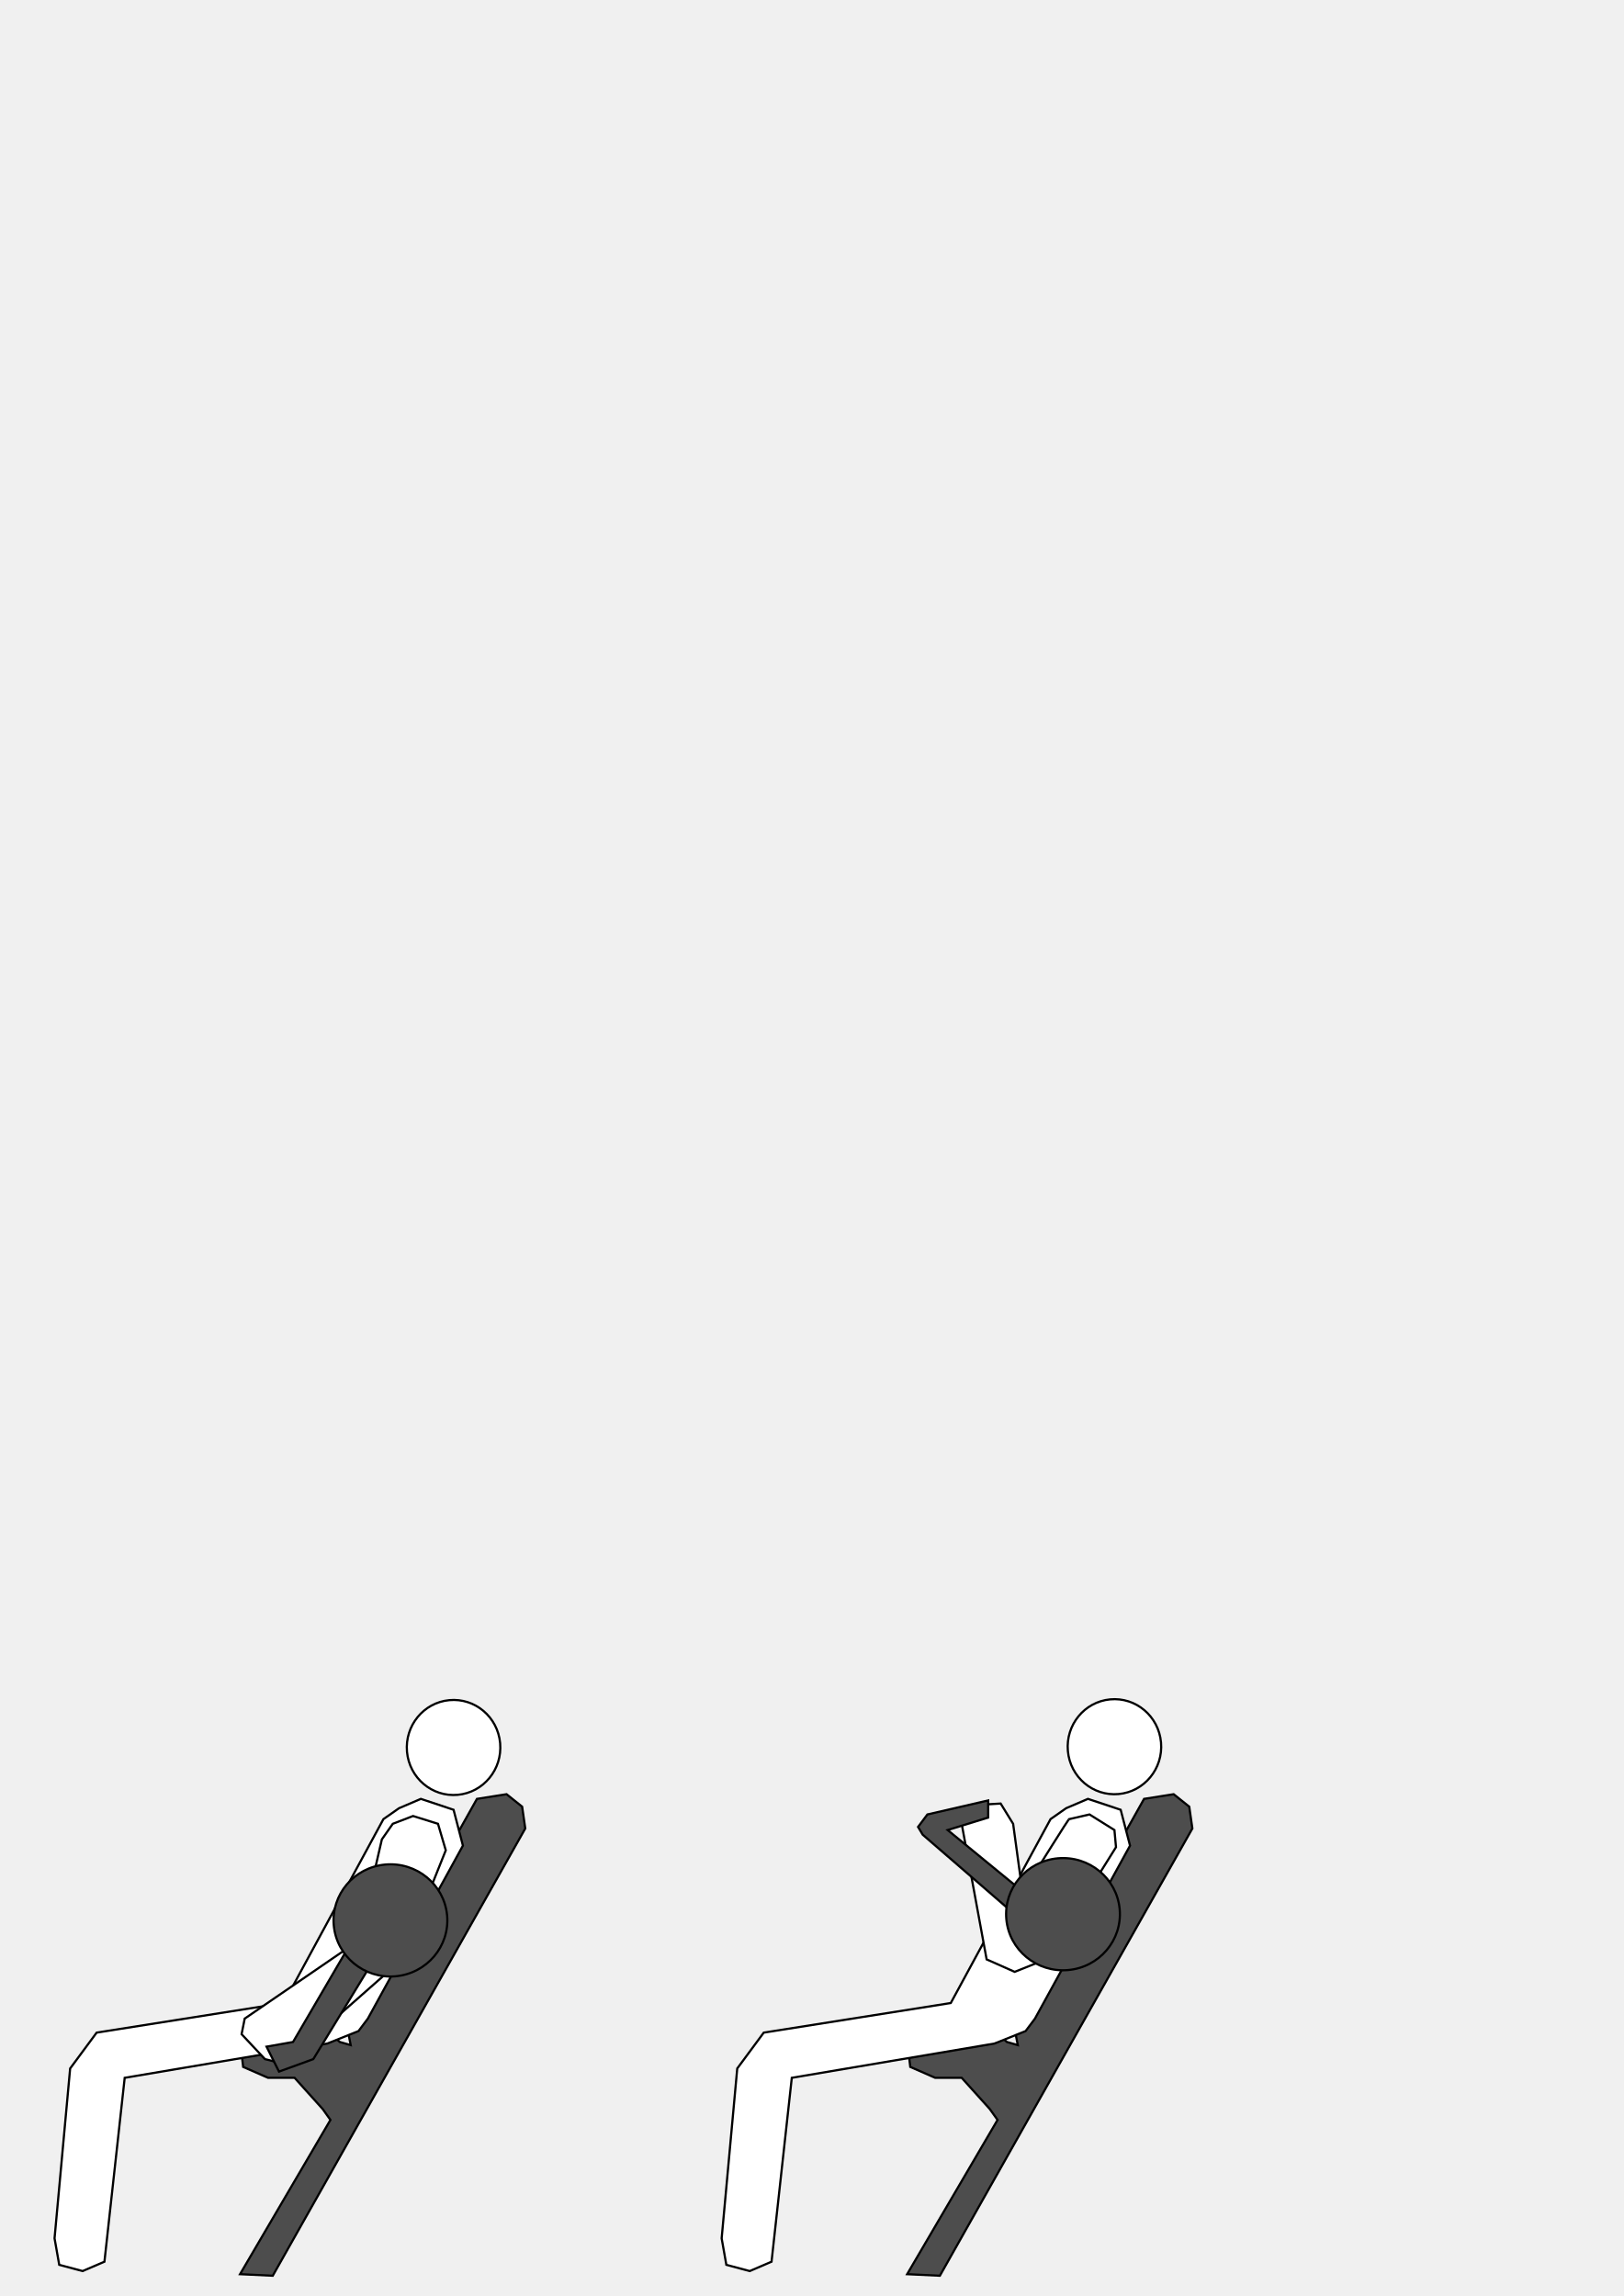
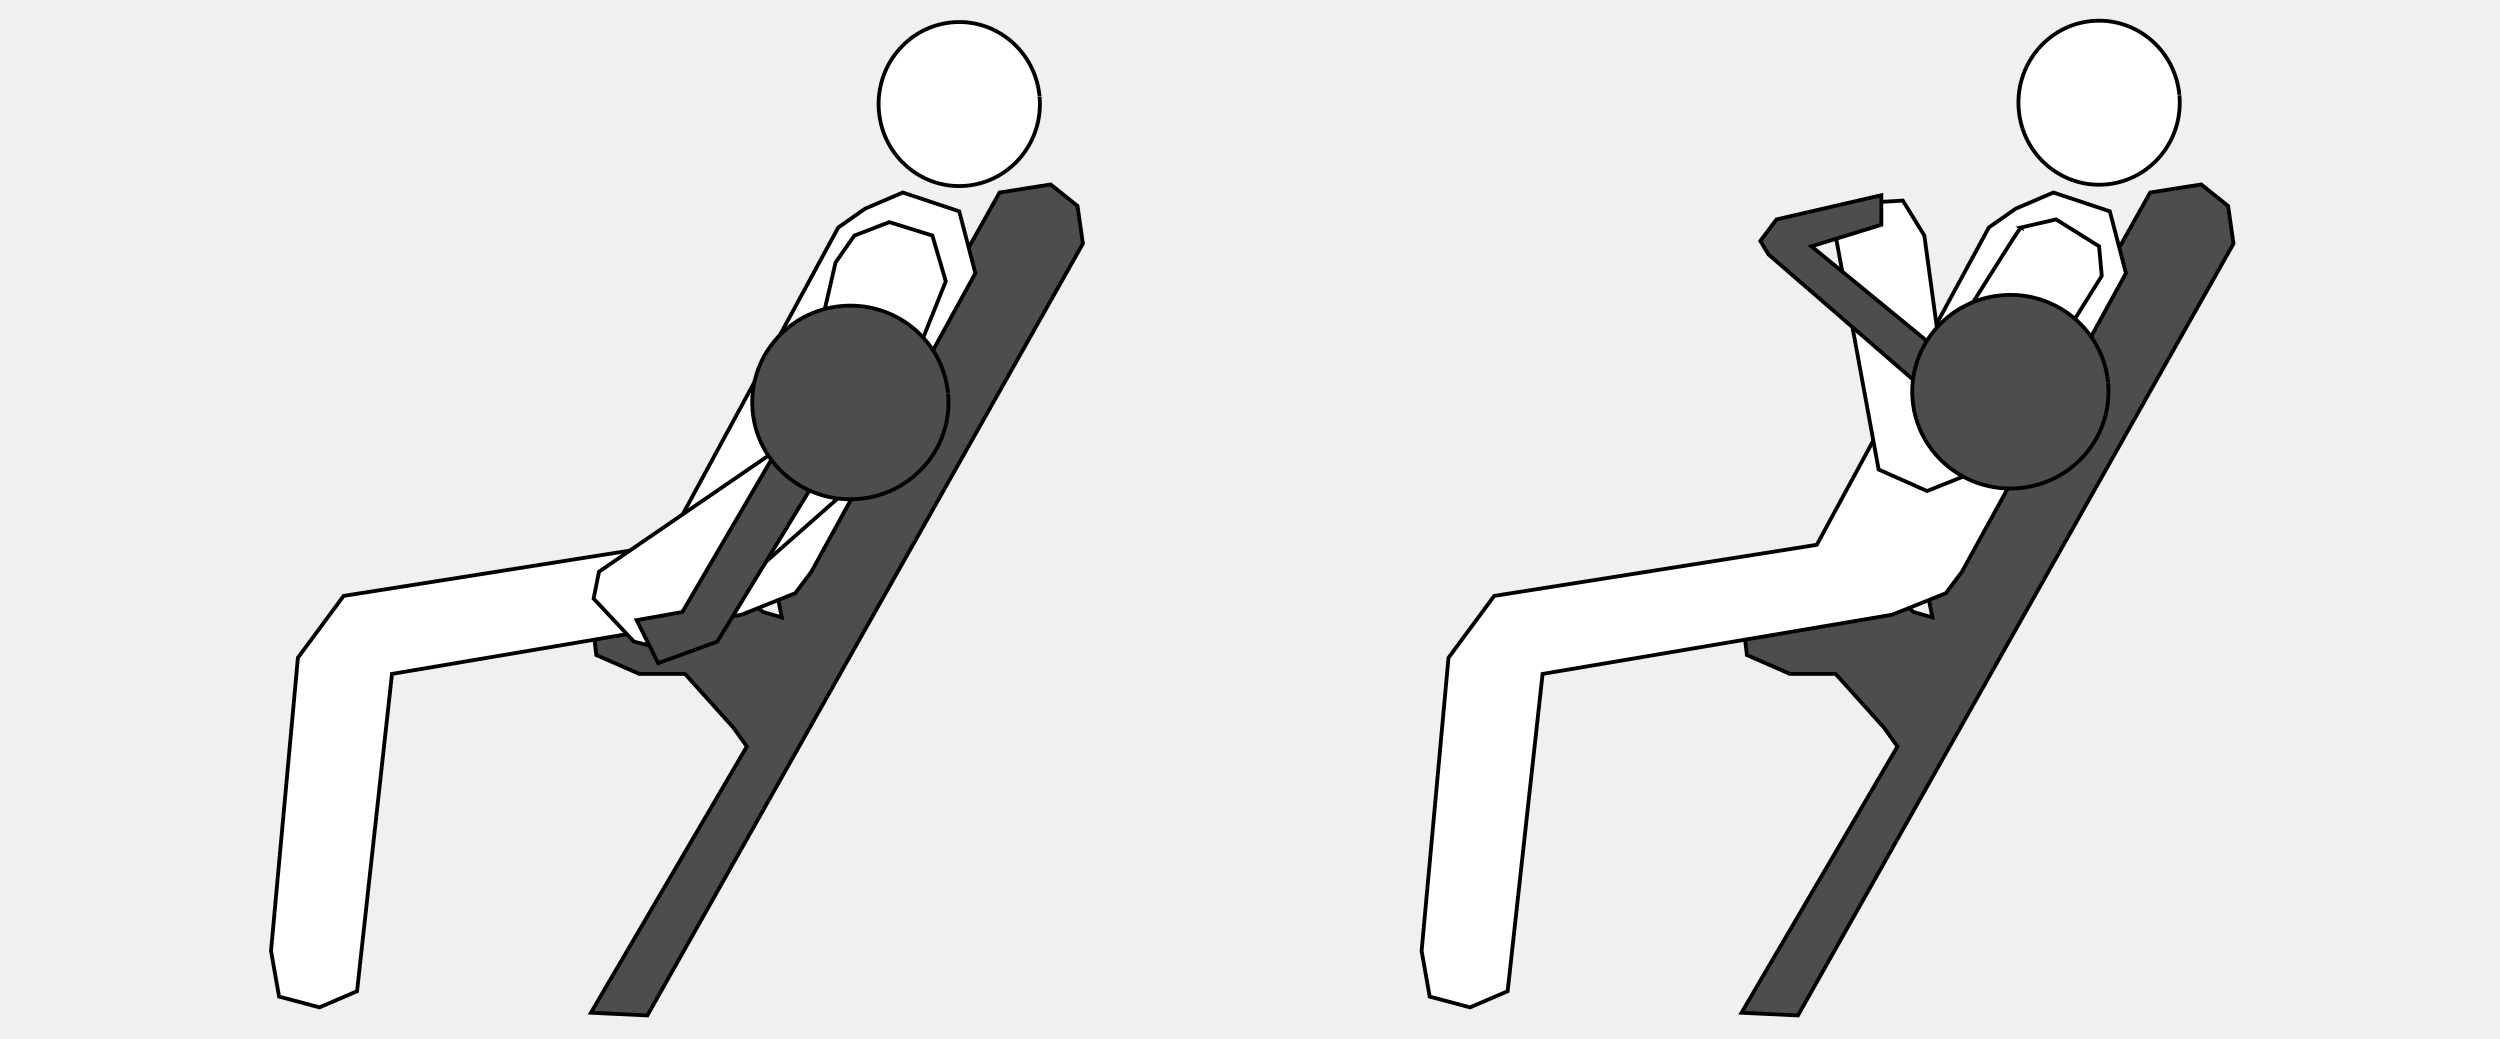
- <svg xmlns="http://www.w3.org/2000/svg" width="744.094" height="1052.362" id="svg2" version="1.1">
-   <defs id="defs4" />
-   <g id="layer3">
-     <path style="fill:#4d4d4d;stroke:#000000;stroke-width:1px;stroke-linecap:butt;stroke-linejoin:miter;stroke-opacity:1" d="m 218.571,824.505 13.571,-2.143 7.143,5.714 1.429,10 L 125,1043.076 l -15,-0.714 41.429,-70.714 -3.571,-5 L 135,952.362 l -12.143,0 -11.429,-5 L 110,935.219 l 6.429,-4.286 32.143,-1.429 7.143,6.429 5,1.429 -1.429,-7.143 z" id="path6718" />
-     <path style="fill:#ffffff;stroke:#000000;stroke-width:1px;stroke-linecap:butt;stroke-linejoin:miter;stroke-opacity:1" d="m 175.714,833.791 7.143,-5 10,-4.286 15,5 4.286,16.429 -43.571,79.286 -4.286,5.714 L 150,936.648 l -92.857,15.714 -9.286,84.286 -10,4.286 -10.714,-2.857 L 25,1025.934 32.143,948.076 44.286,931.648 130,918.076 z" id="path7230" />
-     <path style="fill:#4d4d4d;stroke:#000000;stroke-width:1px;stroke-linecap:butt;stroke-linejoin:miter;stroke-opacity:1" d="m 524.286,824.506 13.571,-2.143 7.143,5.714 1.429,10 -115.714,205 -15,-0.714 41.429,-70.714 -3.571,-5 -12.857,-14.286 -12.143,0 -11.429,-5 -1.429,-12.143 6.429,-4.286 32.143,-1.429 7.143,6.429 5,1.429 -1.429,-7.143 z" id="path6718-7" />
-     <path transform="translate(305.7143,6.2515714e-4)" style="fill:#ffffff;stroke:#000000;stroke-width:1;stroke-linecap:round;stroke-linejoin:round;stroke-miterlimit:4;stroke-opacity:1;stroke-dasharray:none" id="path6720-5" d="m 226.347,798.681 a 21.429,21.786 0 1 1 -0.01,-0.112" />
-     <path style="fill:#ffffff;stroke:#000000;stroke-width:1px;stroke-linecap:butt;stroke-linejoin:miter;stroke-opacity:1" d="m 481.429,833.791 7.143,-5 10,-4.286 15,5 4.286,16.429 -43.571,79.286 -4.286,5.714 -14.286,5.714 -92.857,15.714 -9.286,84.286 -10,4.286 -10.714,-2.857 -2.143,-12.143 7.143,-77.857 L 350,931.649 435.714,918.077 z" id="path7230-1" />
-     <path style="fill:#ffffff;stroke:#000000;stroke-width:1px;stroke-linecap:butt;stroke-linejoin:miter;stroke-opacity:1" d="m 175,843.076 5,-7.143 9.286,-3.571 11.429,3.571 3.571,12.143 -20,50 L 130,945.934 l -8.571,-2.143 -10.714,-11.429 1.429,-7.143 52.143,-35.714 z" id="path7256" />
-     <path style="fill:#ffffff;stroke:#000000;stroke-width:1px;stroke-linecap:butt;stroke-linejoin:miter;stroke-opacity:1" d="m 490,833.791 9.286,-2.143 11.429,7.143 0.714,7.857 -32.143,51.429 -14.286,5.714 -12.857,-5.714 -11.429,-62.143 5.714,-8.571 12.143,-0.714 5.714,9.286 4.286,31.429 c 6.905,-10.714 21.269,-34.098 21.429,-33.571 z" id="path7258" />
-     <path style="fill:#4d4d4d;stroke:#000000;stroke-width:1px;stroke-linecap:butt;stroke-linejoin:miter;stroke-opacity:1" d="m 452.857,833.076 0,0 0,-7.857 -27.857,6.429 -4.286,5.714 2.143,3.571 47.857,41.429 7.143,-7.857 -43.571,-35.714 z" id="path7260" />
-     <path style="fill:#4d4d4d;stroke:#000000;stroke-width:1px;stroke-linecap:butt;stroke-linejoin:miter;stroke-opacity:1" d="m 179.286,885.219 -35.714,58.571 -15.714,5.714 -5.714,-11.429 12.143,-2.143 32.143,-55 z" id="path7262" />
-     <path style="fill:#4d4d4d;stroke:#000000;stroke-width:1;stroke-linecap:round;stroke-linejoin:round;stroke-miterlimit:4;stroke-opacity:1;stroke-dasharray:none" id="path7264" d="m 200.615,806.554 a 26.071,25.714 0 1 1 -0.012,-0.132" transform="translate(4.285714,71.42857)" />
-     <path style="fill:#4d4d4d;stroke:#000000;stroke-width:1;stroke-linecap:round;stroke-linejoin:round;stroke-miterlimit:4;stroke-opacity:1;stroke-dasharray:none" id="path7264-2" d="m 200.615,806.554 a 26.071,25.714 0 1 1 -0.012,-0.132" transform="translate(312.5,68.5714)" />
-     <path transform="translate(2.85714,0.3571246)" style="fill:#ffffff;stroke:#000000;stroke-width:1;stroke-linecap:round;stroke-linejoin:round;stroke-miterlimit:4;stroke-opacity:1;stroke-dasharray:none" id="path6720-5-4" d="m 226.347,798.681 a 21.429,21.786 0 1 1 -0.01,-0.112" />
-   </g>
+ <svg xmlns="http://www.w3.org/2000/svg" width="650" height="270" id="svg2">
+   <style type="text/css">
+ 		.equipment {fill:#4d4d4d;stroke:#000000;stroke-opacity:1}
+ 		.body { fill:#ffffff;stroke:#000000;stroke-opacity:1 }
+ 		.arrow { fill:#ff0000;stroke:#000000;stroke-opacity:1 }
+ 	</style>
+   <path id="path6718" class="equipment" d="m 259.884,50.057 13.28,-2.098 6.99,5.594 1.398,9.789 -113.232,200.67 -14.678,-0.699 40.54,-69.221 -3.495,-4.894 -12.581,-13.984 -11.882,0 -11.183,-4.894 -1.398,-11.886 6.291,-4.195 31.453,-1.398 6.99,6.293 4.893,1.398 -1.398,-6.992 z" />
+   <path id="path7230" class="body" d="m 217.946,59.147 6.99,-4.894 9.785,-4.195 14.678,4.894 4.194,16.082 -42.637,77.611 -4.194,5.594 -13.979,5.594 -90.865,15.382 -9.087,82.505 -9.785,4.195 -10.484,-2.797 -2.097,-11.886 6.99,-76.213 11.882,-16.082 83.876,-13.285 z" />
+   <path id="path6718-7" class="equipment" d="m 559.04,50.058 13.28,-2.098 6.99,5.594 1.398,9.789 -113.232,200.67 -14.678,-0.699 40.54,-69.221 -3.495,-4.894 -12.581,-13.984 -11.882,0 -11.183,-4.894 -1.398,-11.886 6.291,-4.195 31.453,-1.398 6.99,6.293 4.893,1.398 -1.398,-6.992 z" />
+   <path id="path6720-5" class="body" d="m 566.649,24.779 a 20.969,21.326 0 1 1 -0.01,-0.109" />
+   <path id="path7230-1" class="body" d="m 517.102,59.148 6.99,-4.894 9.785,-4.195 14.678,4.894 4.194,16.082 -42.637,77.611 -4.194,5.594 -13.979,5.594 -90.865,15.382 -9.087,82.505 -9.785,4.195 -10.484,-2.797 -2.097,-11.886 6.99,-76.213 11.882,-16.082 83.876,-13.285 z" />
+   <path id="path7256" class="body" d="m 217.247,68.237 4.893,-6.992 9.087,-3.496 11.183,3.496 3.495,11.886 -19.571,48.944 -53.121,46.846 -8.388,-2.098 -10.484,-11.187 1.398,-6.992 51.024,-34.96 z" />
+   <path id="path7258" class="body" d="m 525.49,59.147 9.087,-2.098 11.183,6.992 0.699,7.691 -31.453,50.342 -13.979,5.594 -12.581,-5.594 -11.183,-60.83 5.592,-8.39 11.882,-0.699 5.592,9.09 4.194,30.765 c 6.757,-10.488 20.812,-33.378 20.969,-32.862 z" />
+   <path id="path7260" class="equipment" d="m 489.144,58.448 0,0 0,-7.691 -27.26,6.293 -4.194,5.594 2.097,3.496 46.831,40.553 6.99,-7.691 -42.637,-34.96 z" />
+   <path id="path7262" class="equipment" d="m 221.441,109.489 -34.948,57.334 -15.377,5.594 -5.592,-11.187 11.882,-2.098 31.453,-53.838 z" />
+   <path id="path7264" class="equipment" d="m 246.507,102.405 a 25.512,25.171 0 1 1 -0.012,-0.129" />
+   <path id="path7264-2" class="equipment" d="m 548.109,99.608 a 25.512,25.171 0 1 1 -0.012,-0.129" />
+   <path id="path6720-5-4" class="body" d="m 270.289,25.128 a 20.969,21.326 0 1 1 -0.01,-0.109" />
</svg>
